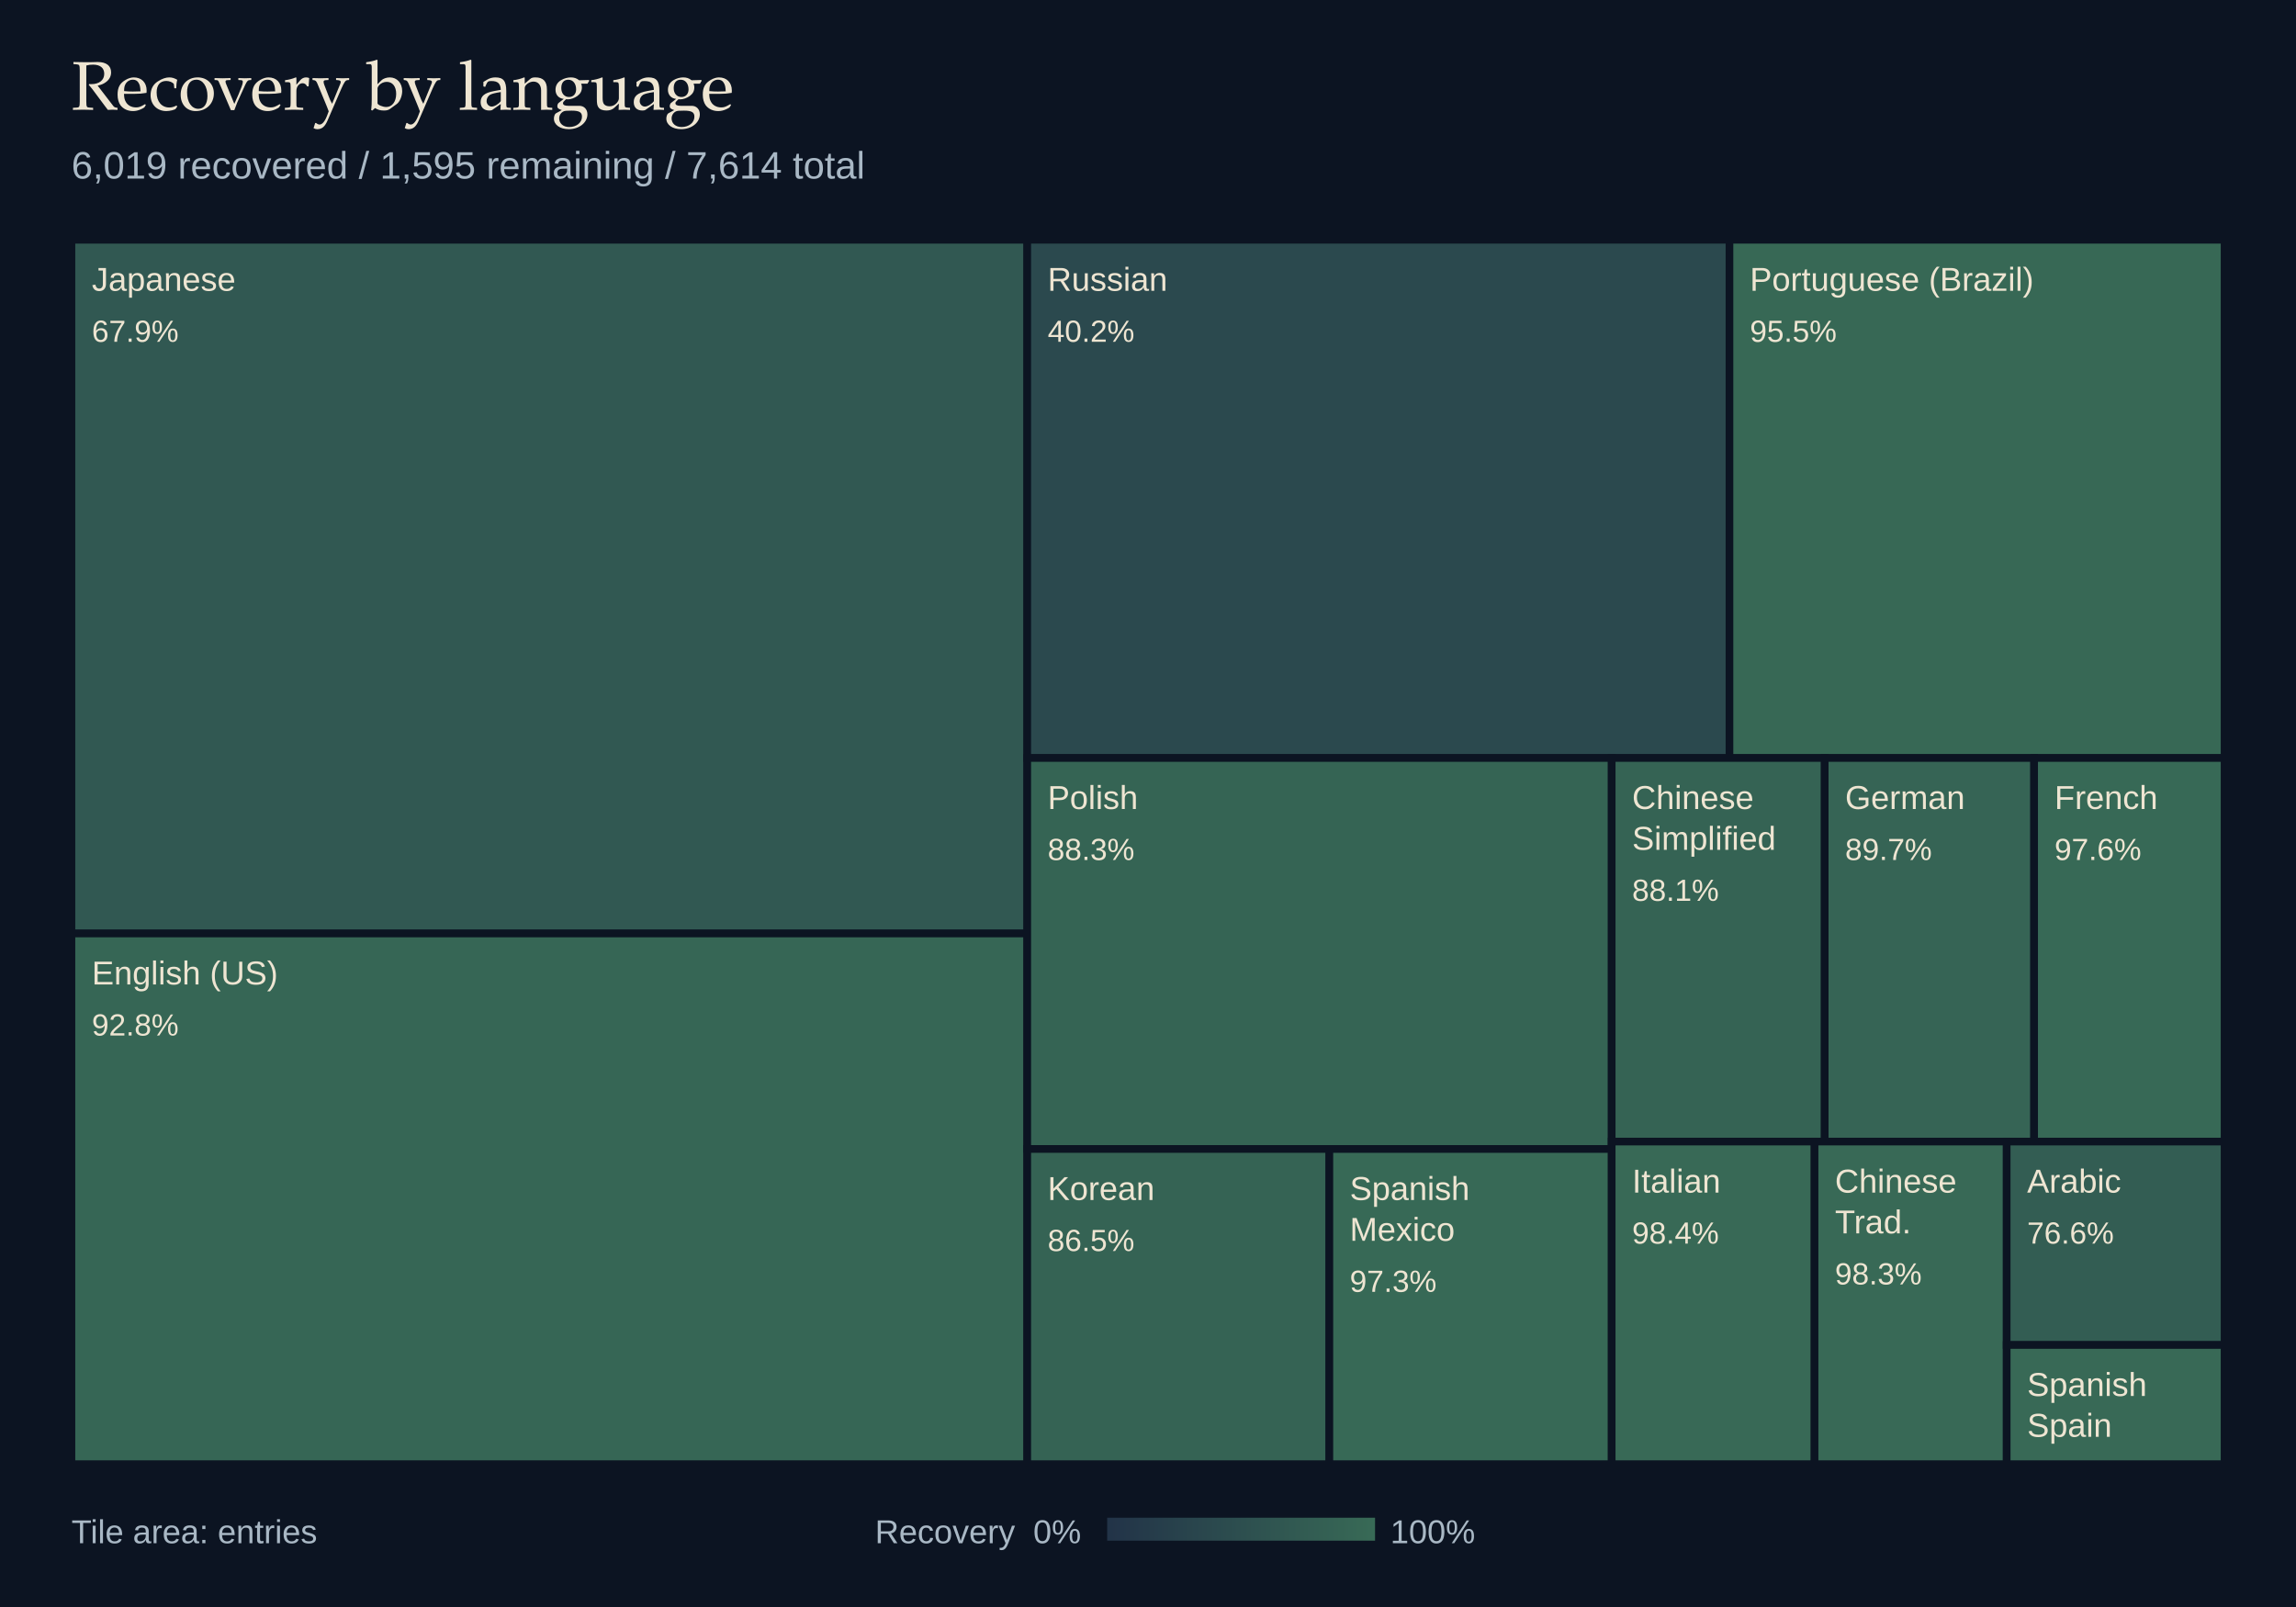
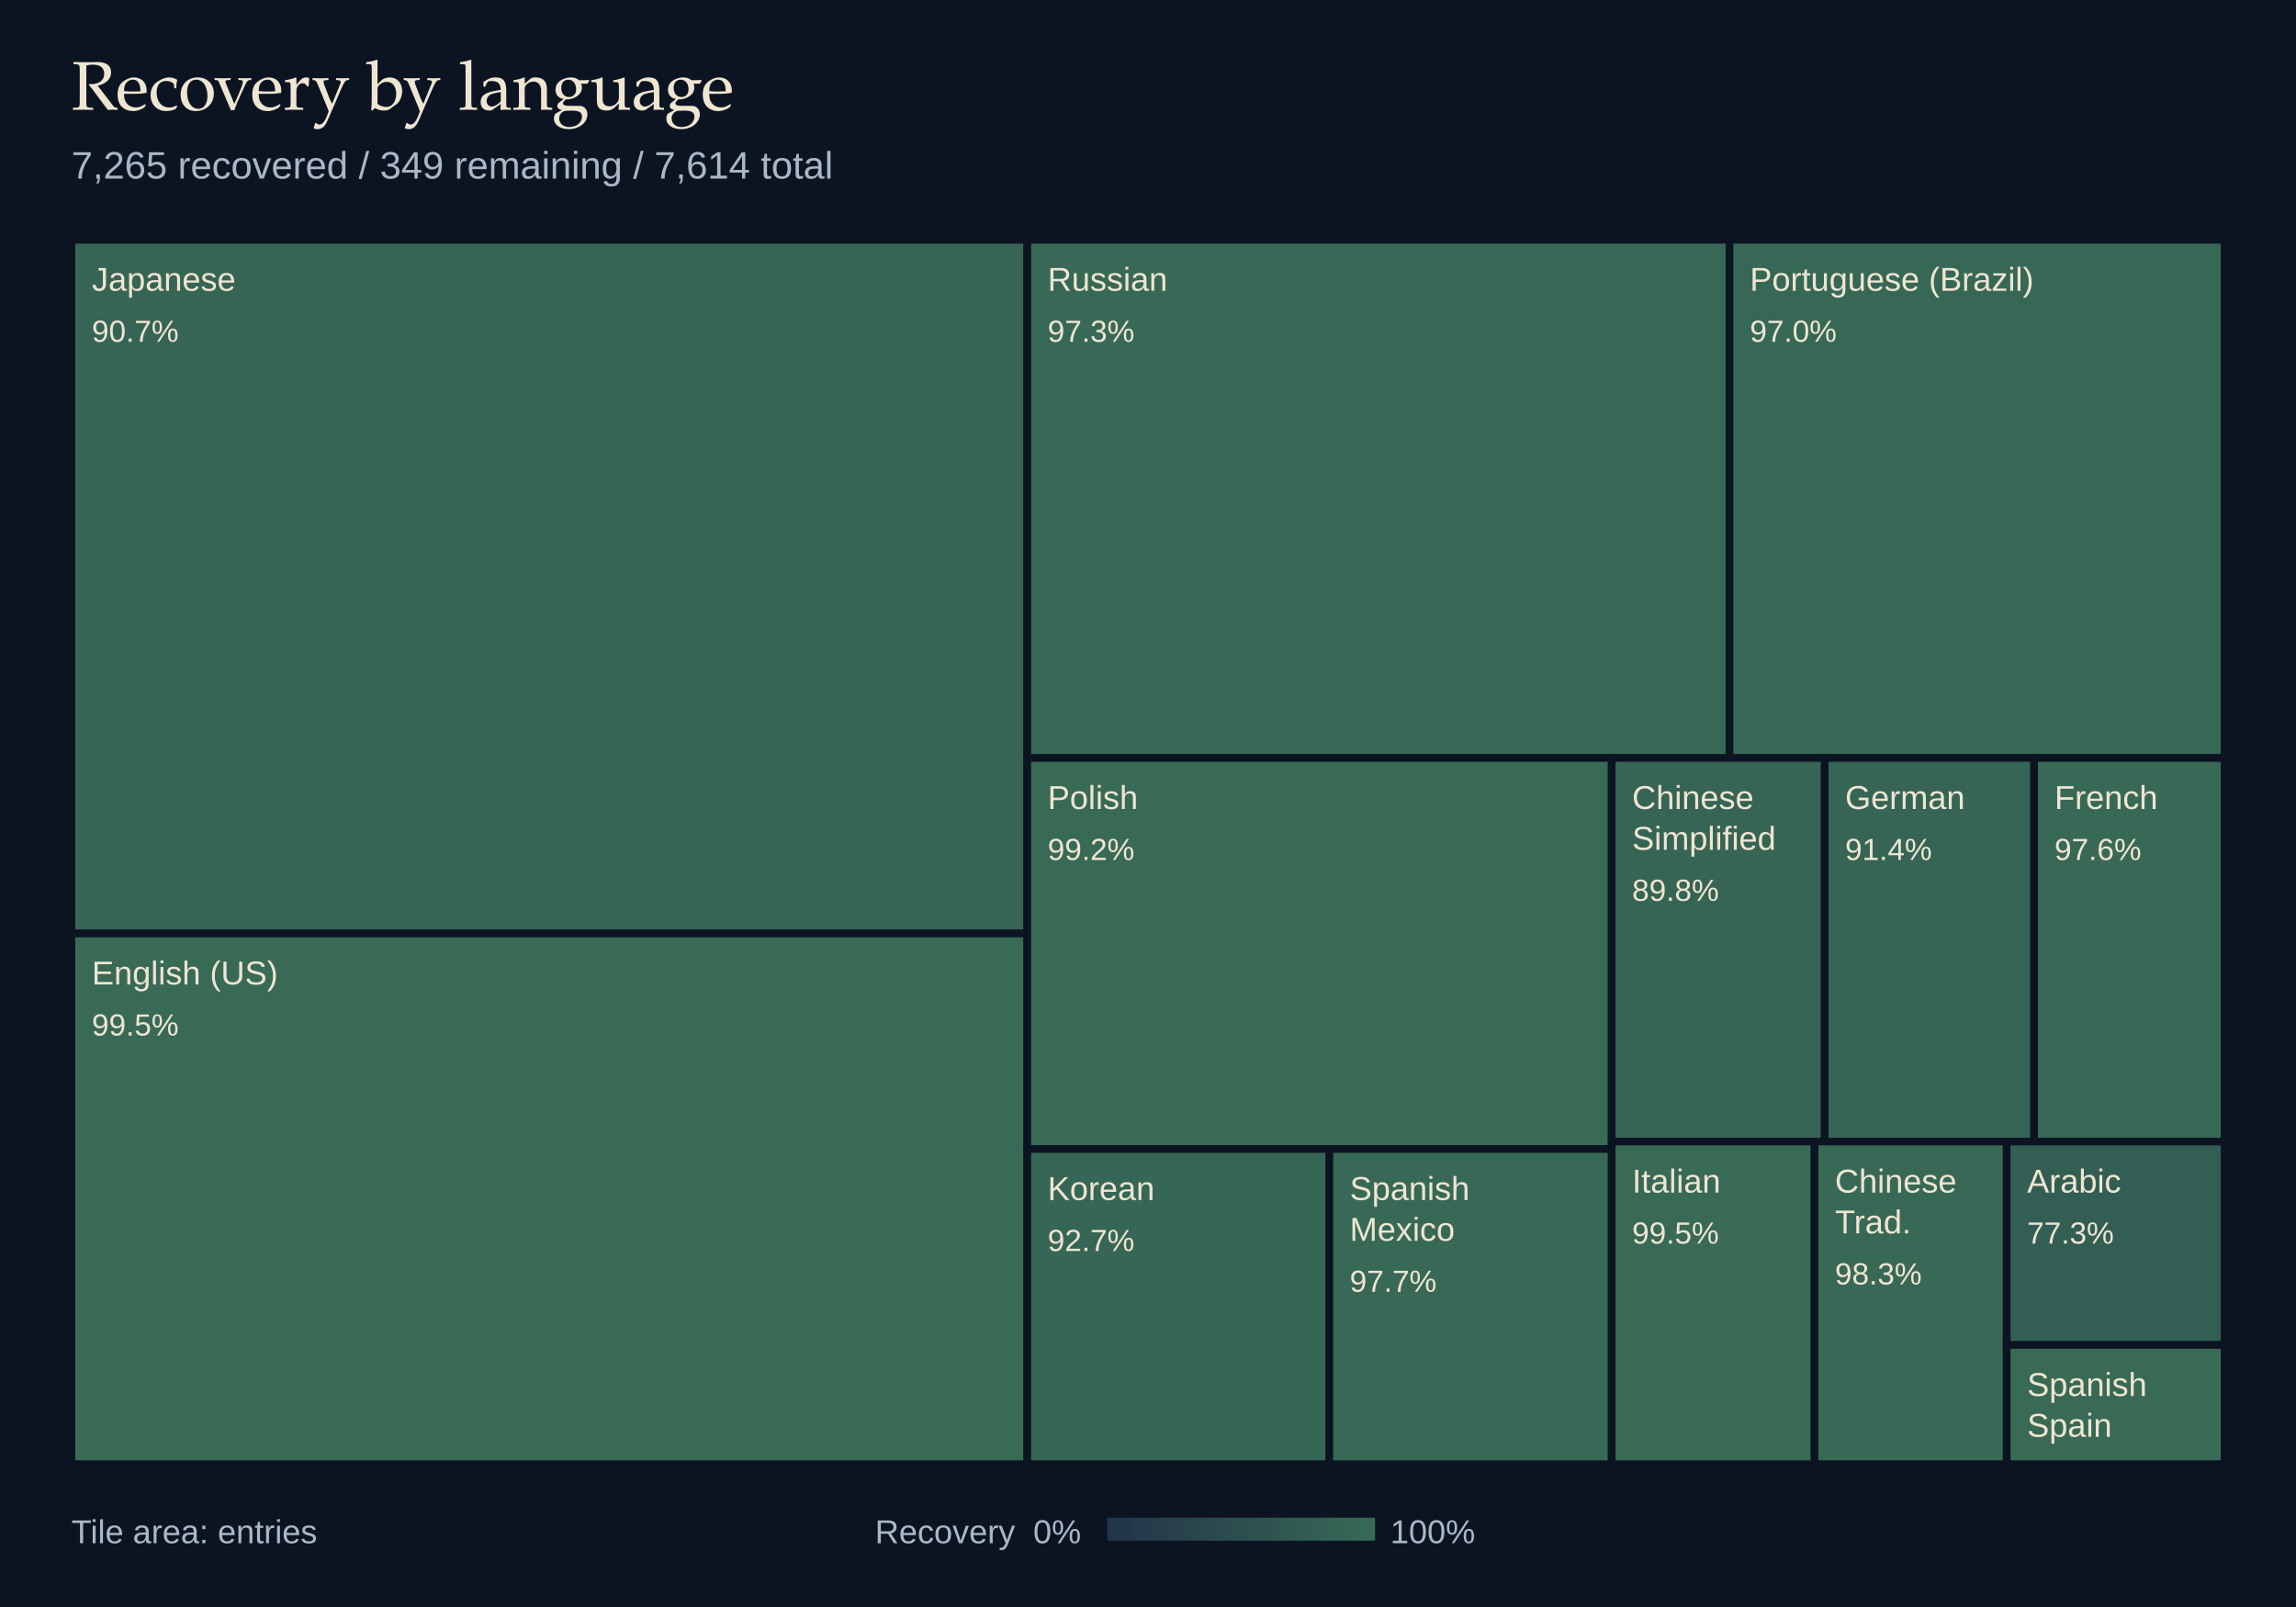
<svg xmlns="http://www.w3.org/2000/svg" width="900" height="630" viewBox="0 0 900 630" role="img" aria-labelledby="title description">
  <defs>
    <linearGradient id="scale">
      <stop stop-color="#223348" />
      <stop offset="1" stop-color="#386a56" />
    </linearGradient>
  </defs>
  <rect width="900" height="630" fill="#0c1422" />
  <text x="28" y="43" fill="#eee5d2" font-family="Palatino, Georgia, serif" font-size="27">Recovery by language</text>
-   <text x="28" y="70" fill="#a9b8c5" font-family="Segoe UI, Arial, sans-serif" font-size="15">6,019 recovered  /  1,595 remaining  /  7,614 total</text>
-   <rect x="28.000" y="94.000" width="374.668" height="271.953" fill="#315852" stroke="#0c1422" stroke-width="3" />
+   <text x="28" y="70" fill="#a9b8c5" font-family="Segoe UI, Arial, sans-serif" font-size="15">7,265 recovered  /  349 remaining  /  7,614 total</text>
+   <rect x="28.000" y="94.000" width="374.668" height="271.953" fill="#366555" stroke="#0c1422" stroke-width="3" />
  <text x="36.000" y="114.000" fill="#eee5d2" font-family="Segoe UI, Arial, sans-serif" font-size="13">Japanese</text>
-   <text x="36.000" y="134.000" fill="#eee5d2" font-family="Segoe UI, Arial, sans-serif" font-size="12">67.9%</text>
-   <rect x="28.000" y="365.953" width="374.668" height="208.047" fill="#366655" stroke="#0c1422" stroke-width="3" />
+   <text x="36.000" y="134.000" fill="#eee5d2" font-family="Segoe UI, Arial, sans-serif" font-size="12">90.7%</text>
+   <rect x="28.000" y="365.953" width="374.668" height="208.047" fill="#386a56" stroke="#0c1422" stroke-width="3" />
  <text x="36.000" y="385.953" fill="#eee5d2" font-family="Segoe UI, Arial, sans-serif" font-size="13">English (US)</text>
-   <text x="36.000" y="405.953" fill="#eee5d2" font-family="Segoe UI, Arial, sans-serif" font-size="12">92.8%</text>
-   <rect x="402.668" y="94.000" width="275.261" height="203.155" fill="#2b494e" stroke="#0c1422" stroke-width="3" />
+   <text x="36.000" y="405.953" fill="#eee5d2" font-family="Segoe UI, Arial, sans-serif" font-size="12">99.5%</text>
+   <rect x="402.668" y="94.000" width="275.261" height="203.155" fill="#376956" stroke="#0c1422" stroke-width="3" />
  <text x="410.668" y="114.000" fill="#eee5d2" font-family="Segoe UI, Arial, sans-serif" font-size="13">Russian</text>
-   <text x="410.668" y="134.000" fill="#eee5d2" font-family="Segoe UI, Arial, sans-serif" font-size="12">40.2%</text>
-   <rect x="677.929" y="94.000" width="194.071" height="203.155" fill="#376855" stroke="#0c1422" stroke-width="3" />
+   <text x="410.668" y="134.000" fill="#eee5d2" font-family="Segoe UI, Arial, sans-serif" font-size="12">97.3%</text>
+   <rect x="677.929" y="94.000" width="194.071" height="203.155" fill="#376856" stroke="#0c1422" stroke-width="3" />
  <text x="685.929" y="114.000" fill="#eee5d2" font-family="Segoe UI, Arial, sans-serif" font-size="13">Portuguese (Brazil)</text>
-   <text x="685.929" y="134.000" fill="#eee5d2" font-family="Segoe UI, Arial, sans-serif" font-size="12">95.5%</text>
-   <rect x="402.668" y="297.155" width="229.093" height="153.286" fill="#356454" stroke="#0c1422" stroke-width="3" />
+   <text x="685.929" y="134.000" fill="#eee5d2" font-family="Segoe UI, Arial, sans-serif" font-size="12">97.0%</text>
+   <rect x="402.668" y="297.155" width="229.093" height="153.286" fill="#386a56" stroke="#0c1422" stroke-width="3" />
  <text x="410.668" y="317.155" fill="#eee5d2" font-family="Segoe UI, Arial, sans-serif" font-size="13">Polish</text>
-   <text x="410.668" y="337.155" fill="#eee5d2" font-family="Segoe UI, Arial, sans-serif" font-size="12">88.3%</text>
-   <rect x="402.668" y="450.442" width="118.422" height="123.558" fill="#356354" stroke="#0c1422" stroke-width="3" />
+   <text x="410.668" y="337.155" fill="#eee5d2" font-family="Segoe UI, Arial, sans-serif" font-size="12">99.2%</text>
+   <rect x="402.668" y="450.442" width="118.422" height="123.558" fill="#366655" stroke="#0c1422" stroke-width="3" />
  <text x="410.668" y="470.442" fill="#eee5d2" font-family="Segoe UI, Arial, sans-serif" font-size="13">Korean</text>
-   <text x="410.668" y="490.442" fill="#eee5d2" font-family="Segoe UI, Arial, sans-serif" font-size="12">86.5%</text>
+   <text x="410.668" y="490.442" fill="#eee5d2" font-family="Segoe UI, Arial, sans-serif" font-size="12">92.7%</text>
  <rect x="521.090" y="450.442" width="110.671" height="123.558" fill="#376956" stroke="#0c1422" stroke-width="3" />
  <text x="529.090" y="470.442" fill="#eee5d2" font-family="Segoe UI, Arial, sans-serif" font-size="13">Spanish</text>
  <text x="529.090" y="486.442" fill="#eee5d2" font-family="Segoe UI, Arial, sans-serif" font-size="13">Mexico</text>
-   <text x="529.090" y="506.442" fill="#eee5d2" font-family="Segoe UI, Arial, sans-serif" font-size="12">97.3%</text>
-   <rect x="631.760" y="297.155" width="83.500" height="150.382" fill="#356354" stroke="#0c1422" stroke-width="3" />
+   <text x="529.090" y="506.442" fill="#eee5d2" font-family="Segoe UI, Arial, sans-serif" font-size="12">97.7%</text>
+   <rect x="631.760" y="297.155" width="83.500" height="150.382" fill="#366455" stroke="#0c1422" stroke-width="3" />
  <text x="639.760" y="317.155" fill="#eee5d2" font-family="Segoe UI, Arial, sans-serif" font-size="13">Chinese</text>
  <text x="639.760" y="333.155" fill="#eee5d2" font-family="Segoe UI, Arial, sans-serif" font-size="13">Simplified</text>
-   <text x="639.760" y="353.155" fill="#eee5d2" font-family="Segoe UI, Arial, sans-serif" font-size="12">88.1%</text>
-   <rect x="715.260" y="297.155" width="82.085" height="150.382" fill="#366455" stroke="#0c1422" stroke-width="3" />
+   <text x="639.760" y="353.155" fill="#eee5d2" font-family="Segoe UI, Arial, sans-serif" font-size="12">89.8%</text>
+   <rect x="715.260" y="297.155" width="82.085" height="150.382" fill="#366555" stroke="#0c1422" stroke-width="3" />
  <text x="723.260" y="317.155" fill="#eee5d2" font-family="Segoe UI, Arial, sans-serif" font-size="13">German</text>
-   <text x="723.260" y="337.155" fill="#eee5d2" font-family="Segoe UI, Arial, sans-serif" font-size="12">89.7%</text>
+   <text x="723.260" y="337.155" fill="#eee5d2" font-family="Segoe UI, Arial, sans-serif" font-size="12">91.4%</text>
  <rect x="797.345" y="297.155" width="74.655" height="150.382" fill="#376956" stroke="#0c1422" stroke-width="3" />
  <text x="805.345" y="317.155" fill="#eee5d2" font-family="Segoe UI, Arial, sans-serif" font-size="13">French</text>
  <text x="805.345" y="337.155" fill="#eee5d2" font-family="Segoe UI, Arial, sans-serif" font-size="12">97.6%</text>
-   <rect x="631.760" y="447.537" width="79.519" height="126.463" fill="#386956" stroke="#0c1422" stroke-width="3" />
+   <rect x="631.760" y="447.537" width="79.519" height="126.463" fill="#386a56" stroke="#0c1422" stroke-width="3" />
  <text x="639.760" y="467.537" fill="#eee5d2" font-family="Segoe UI, Arial, sans-serif" font-size="13">Italian</text>
-   <text x="639.760" y="487.537" fill="#eee5d2" font-family="Segoe UI, Arial, sans-serif" font-size="12">98.4%</text>
+   <text x="639.760" y="487.537" fill="#eee5d2" font-family="Segoe UI, Arial, sans-serif" font-size="12">99.5%</text>
  <rect x="711.279" y="447.537" width="75.312" height="126.463" fill="#386956" stroke="#0c1422" stroke-width="3" />
  <text x="719.279" y="467.537" fill="#eee5d2" font-family="Segoe UI, Arial, sans-serif" font-size="13">Chinese</text>
  <text x="719.279" y="483.537" fill="#eee5d2" font-family="Segoe UI, Arial, sans-serif" font-size="13">Trad.</text>
  <text x="719.279" y="503.537" fill="#eee5d2" font-family="Segoe UI, Arial, sans-serif" font-size="12">98.3%</text>
-   <rect x="786.591" y="447.537" width="85.409" height="79.740" fill="#335d53" stroke="#0c1422" stroke-width="3" />
+   <rect x="786.591" y="447.537" width="85.409" height="79.740" fill="#335e53" stroke="#0c1422" stroke-width="3" />
  <text x="794.591" y="467.537" fill="#eee5d2" font-family="Segoe UI, Arial, sans-serif" font-size="13">Arabic</text>
-   <text x="794.591" y="487.537" fill="#eee5d2" font-family="Segoe UI, Arial, sans-serif" font-size="12">76.6%</text>
-   <rect x="786.591" y="527.277" width="85.409" height="46.723" fill="#386956" stroke="#0c1422" stroke-width="3" />
+   <text x="794.591" y="487.537" fill="#eee5d2" font-family="Segoe UI, Arial, sans-serif" font-size="12">77.3%</text>
+   <rect x="786.591" y="527.277" width="85.409" height="46.723" fill="#386a56" stroke="#0c1422" stroke-width="3" />
  <text x="794.591" y="547.277" fill="#eee5d2" font-family="Segoe UI, Arial, sans-serif" font-size="13">Spanish</text>
  <text x="794.591" y="563.277" fill="#eee5d2" font-family="Segoe UI, Arial, sans-serif" font-size="13">Spain</text>
  <text x="28" y="605" fill="#a9b8c5" font-family="Segoe UI, Arial, sans-serif" font-size="13">Tile area: entries</text>
  <text x="343" y="605" fill="#a9b8c5" font-family="Segoe UI, Arial, sans-serif" font-size="13">Recovery</text>
  <text x="405" y="605" fill="#a9b8c5" font-family="Segoe UI, Arial, sans-serif" font-size="13">0%</text>
  <rect x="434" y="595" width="105" height="9" fill="url(#scale)" />
  <text x="545" y="605" fill="#a9b8c5" font-family="Segoe UI, Arial, sans-serif" font-size="13">100%</text>
</svg>
